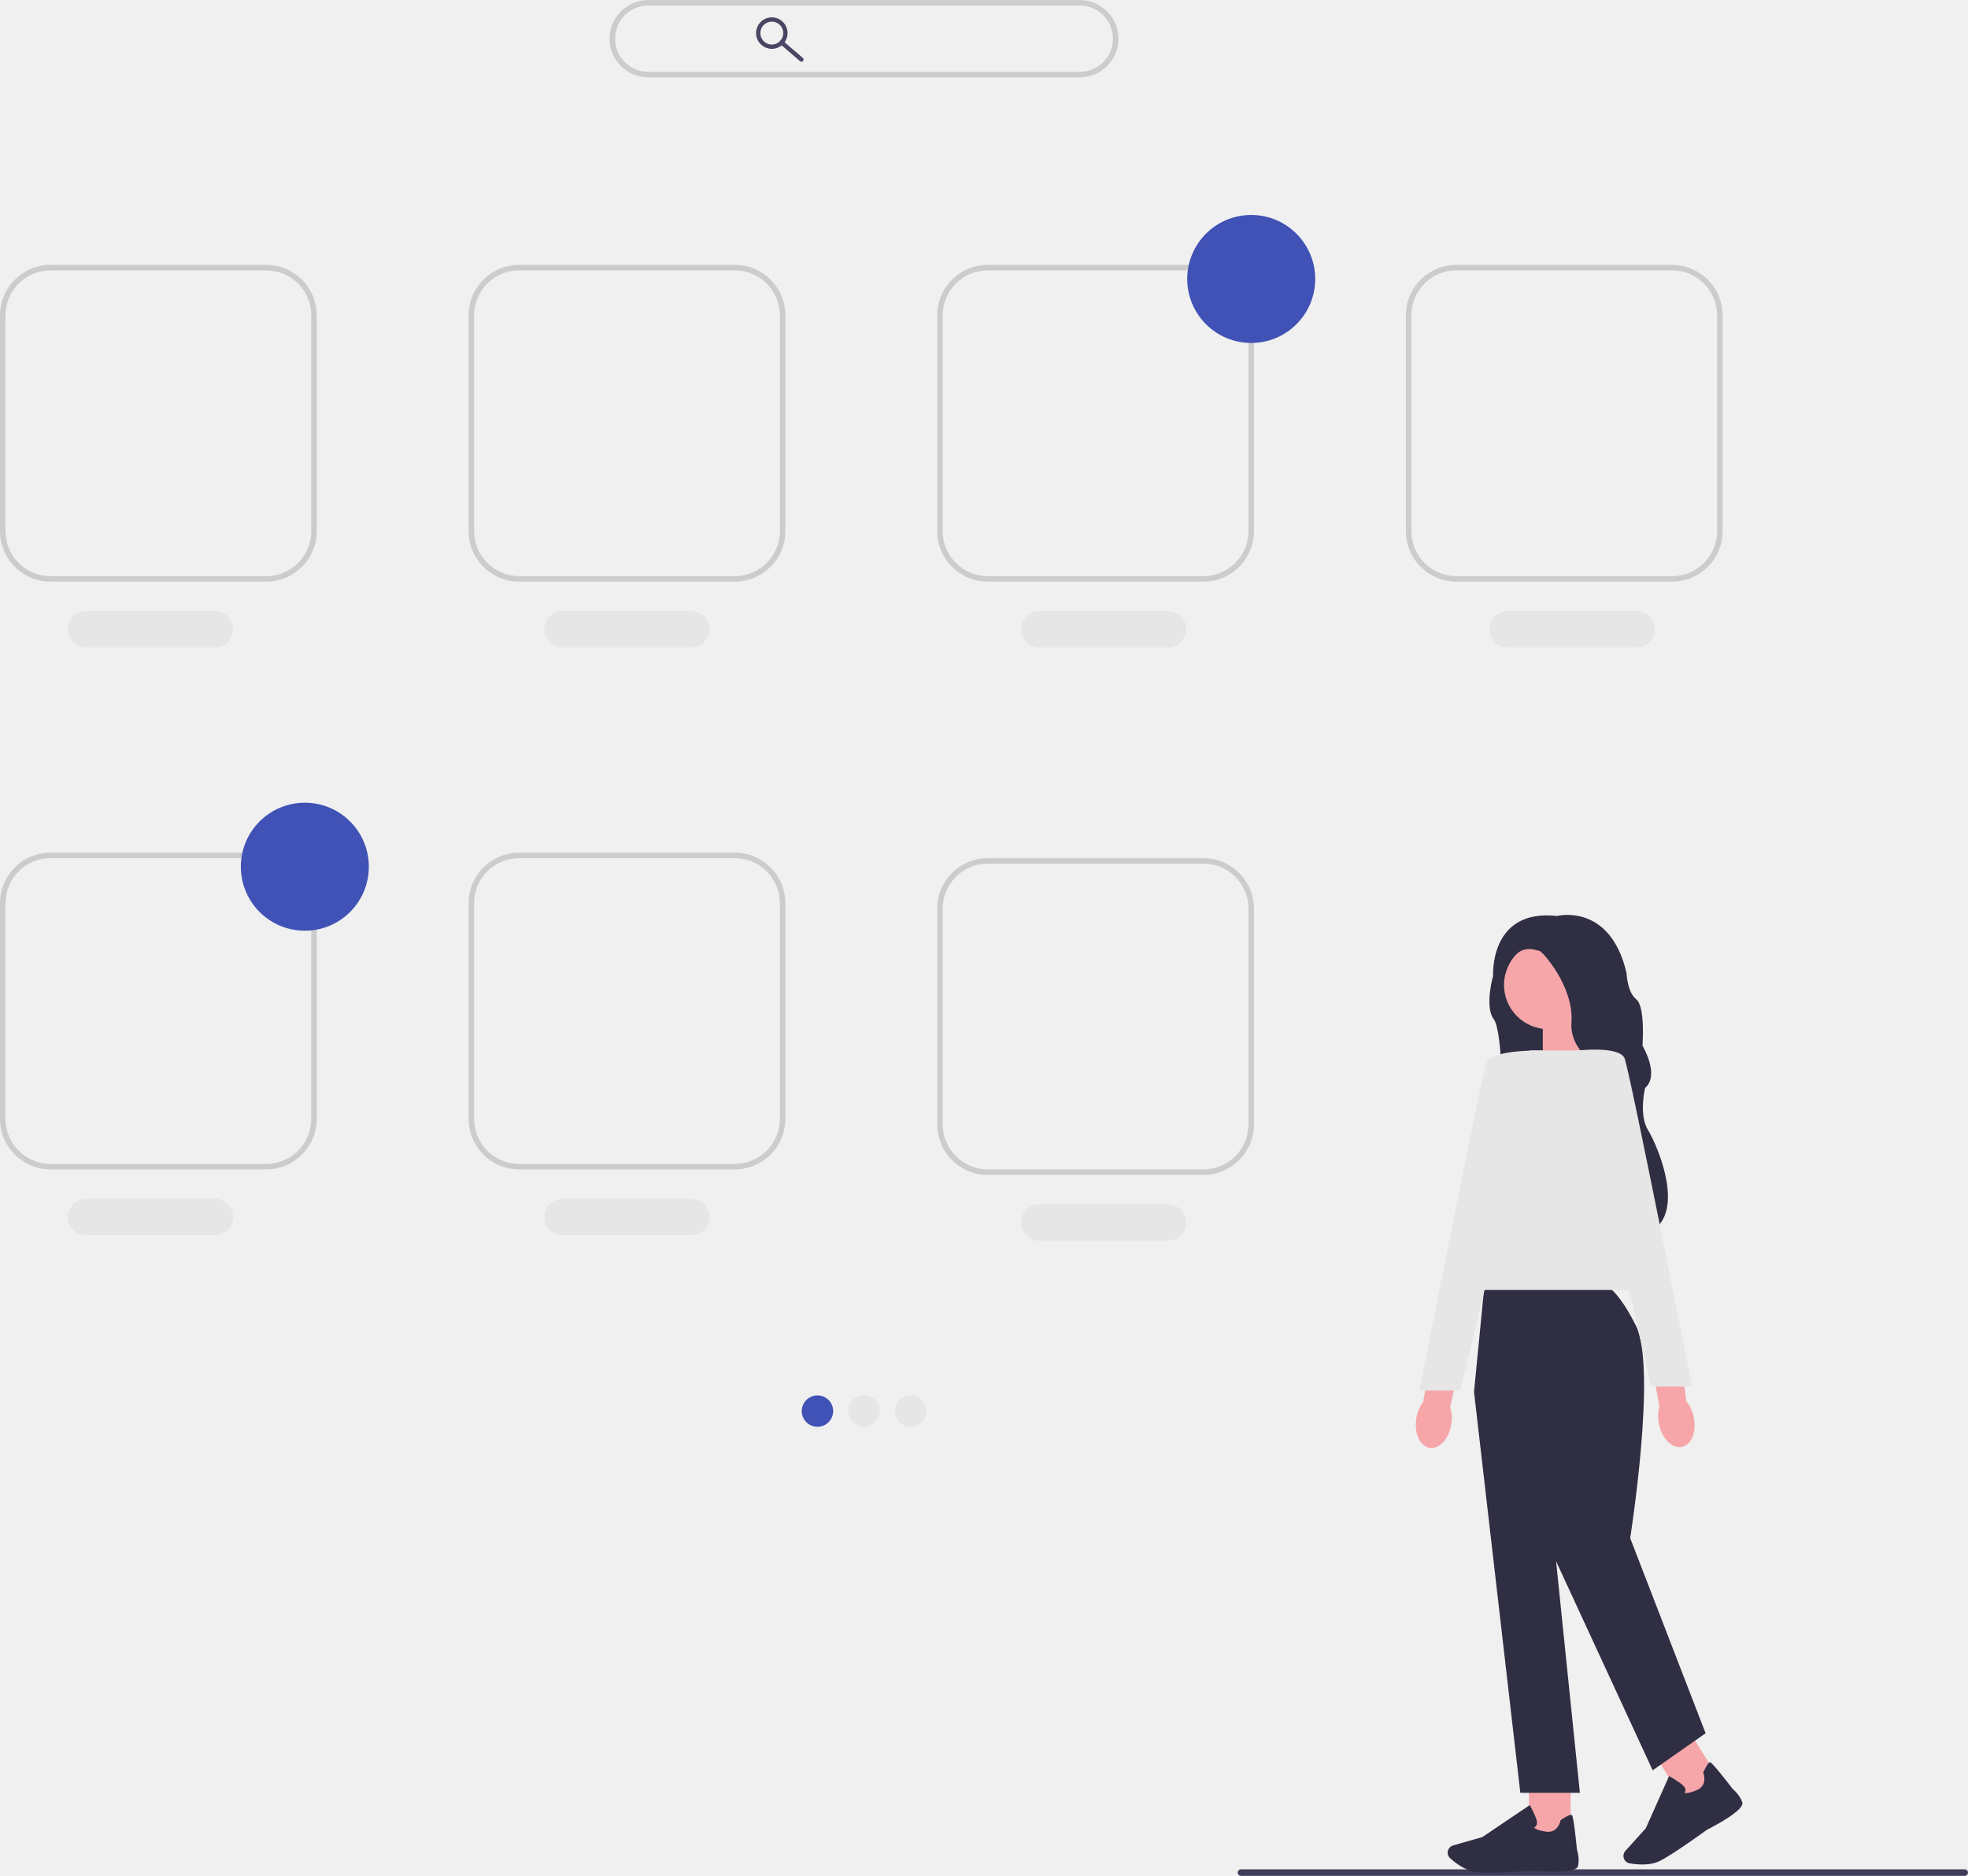
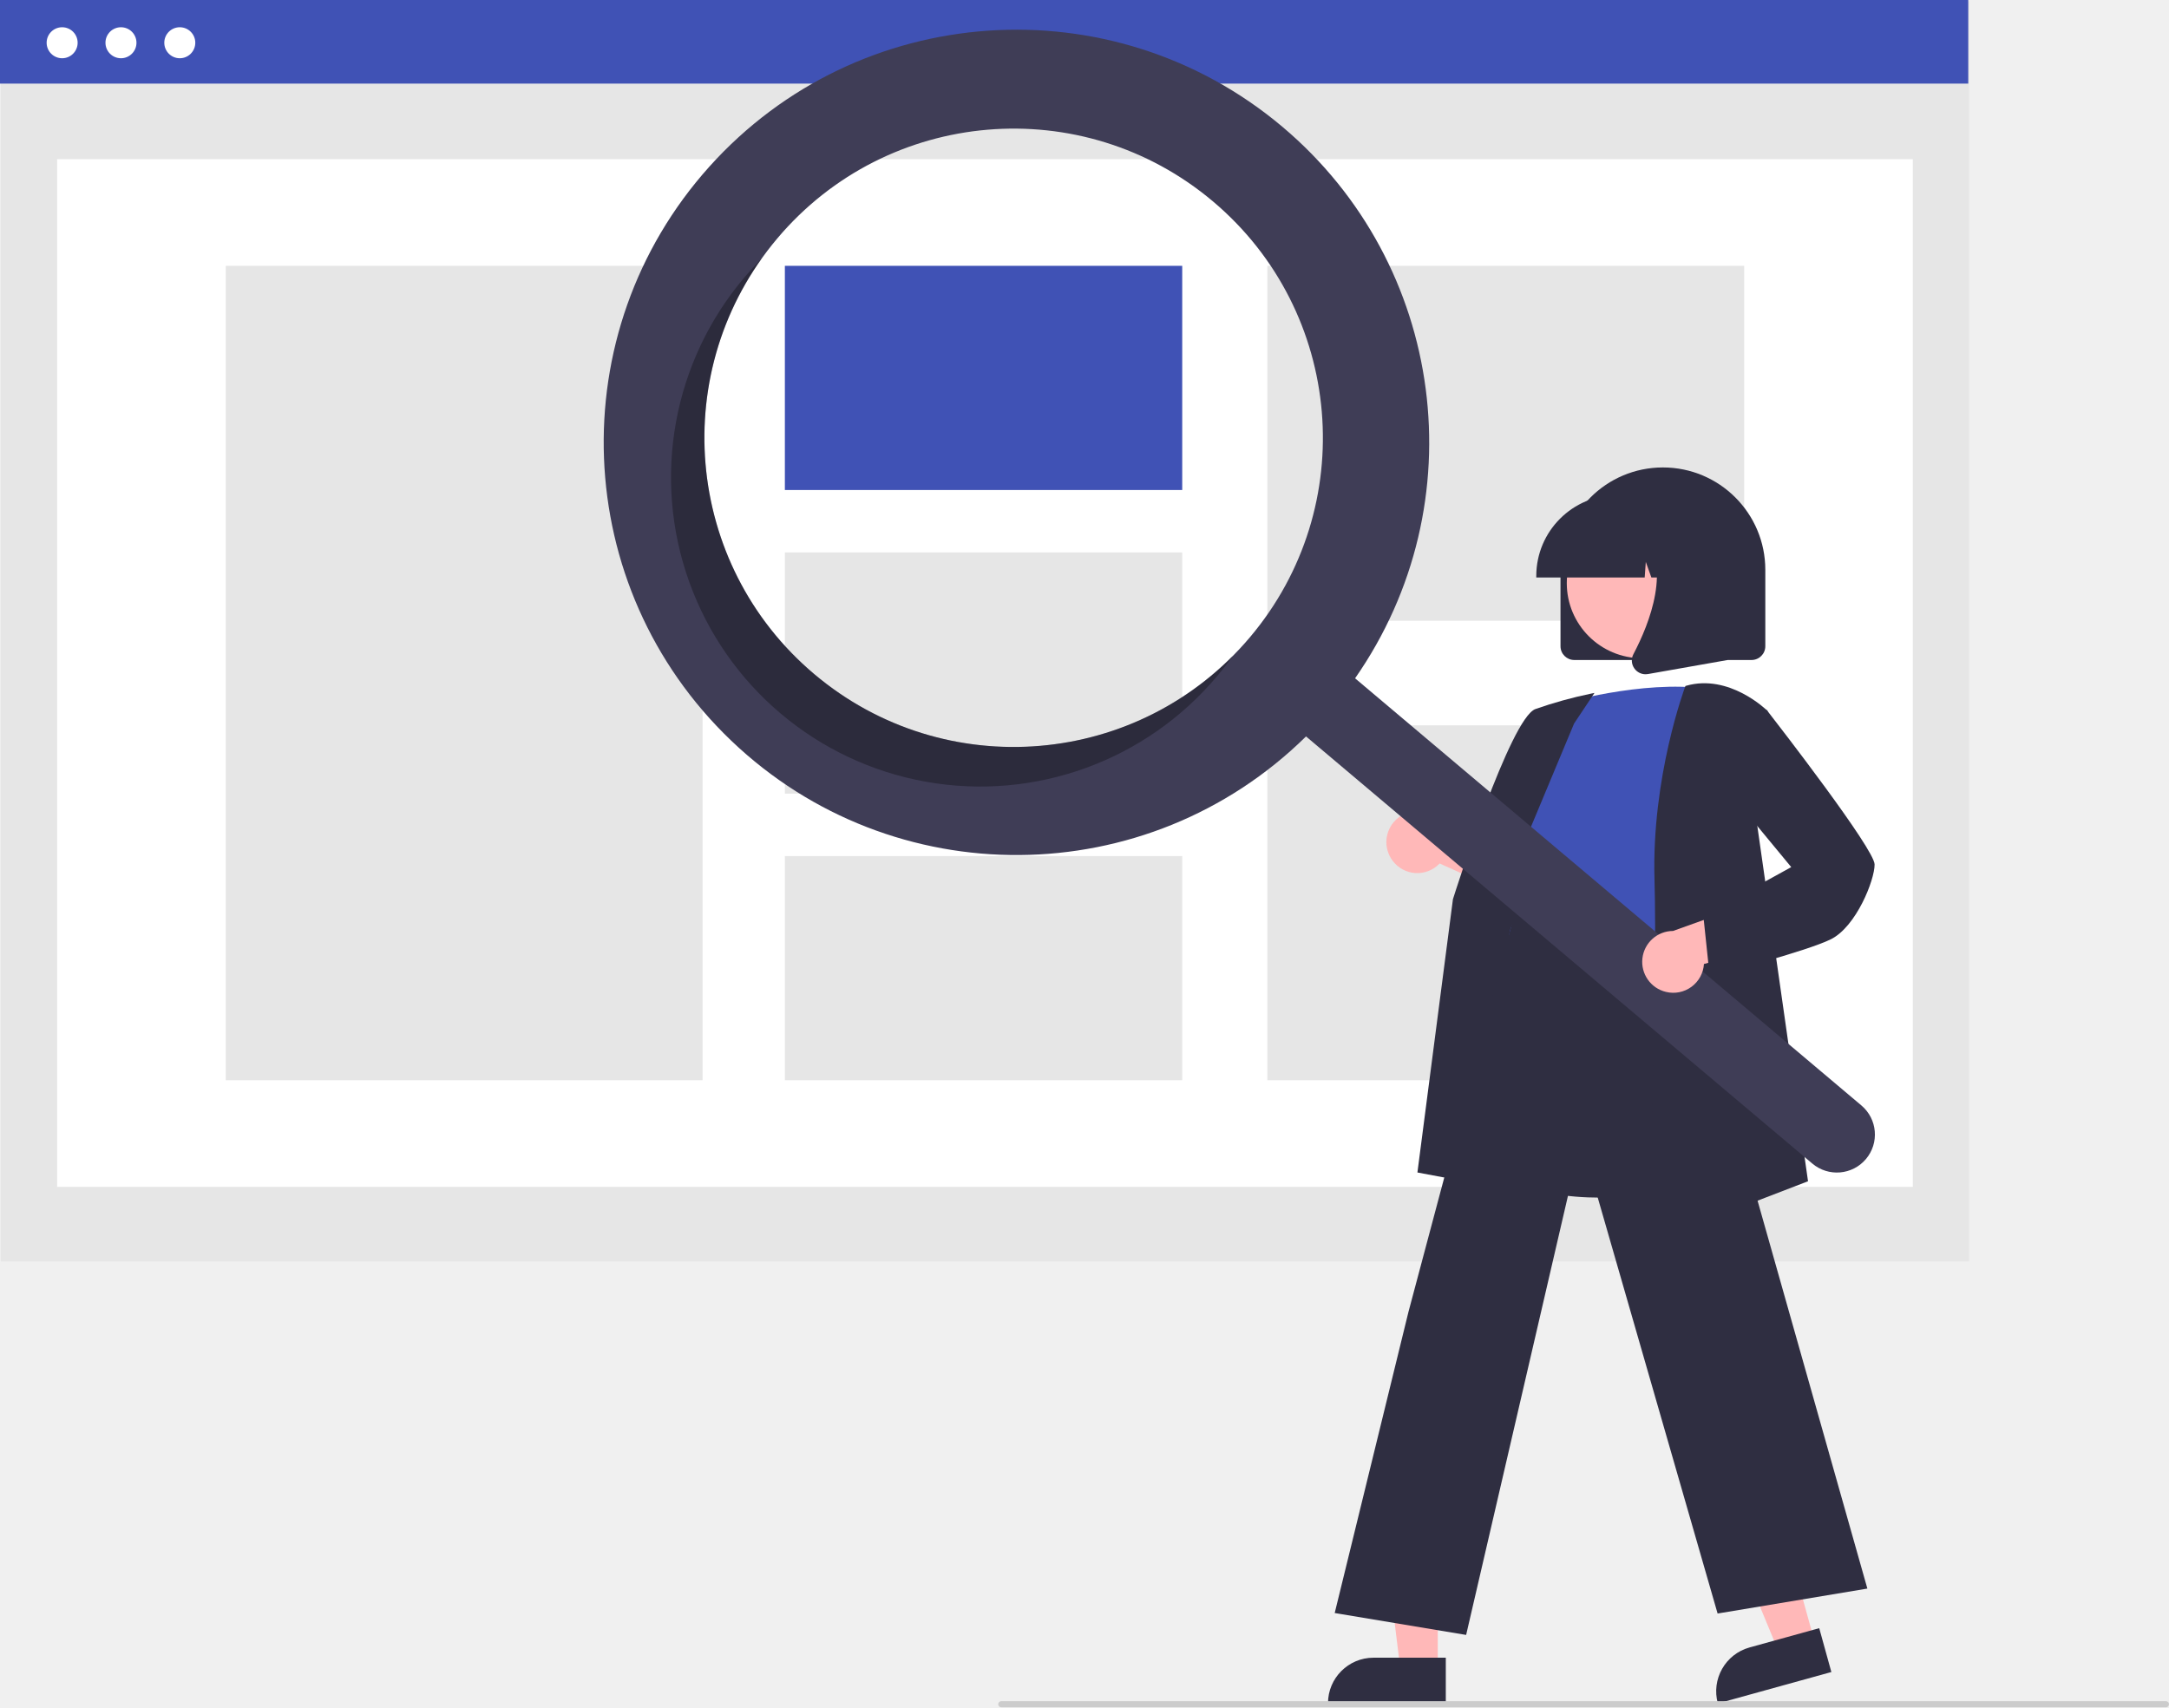
- <svg xmlns="http://www.w3.org/2000/svg" width="716.79" height="683.19" viewBox="0 0 716.79 683.19" role="img" artist="Katerina Limpitsouni" source="https://undraw.co/">
-   <path d="m450.81,682c0,.66.53,1.19,1.19,1.19h263.59c.66,0,1.19-.53,1.19-1.19s-.53-1.19-1.19-1.19h-263.59c-.66,0-1.19.53-1.19,1.19Z" fill="#3f3d58" />
-   <g>
-     <path d="m546.64,348.65l-3.05,7.63s-2.81,10.68.48,14.94,4.02,36.87.49,39.28c-3.54,2.41,44.82-22.33,44.82-22.33,0,0-18.88-43.78-19.2-43.94s-12.69-4.02-12.69-4.02l-10.84,8.43Z" fill="#2f2e43" />
-     <polygon points="578.12 386.36 561.92 391.69 561.92 368.37 576.62 368.37 578.12 386.36" fill="#f6a6a9" />
-     <path id="uuid-48393ca6-ae17-4485-8fd8-05ea309d195e-118" d="m528.6,518.76c-.88,5.34-4.44,9.17-7.96,8.56-3.52-.62-5.66-5.45-4.78-10.79.32-2.14,1.17-4.16,2.47-5.9l4.02-22.59,10.93,2.29-5.12,22.02c.67,2.08.83,4.28.44,6.41,0,0,0,0,0,0Z" fill="#f6a6a9" />
-     <rect x="556.86" y="647.44" width="15.18" height="21.53" fill="#f6a6a9" />
-     <path d="m542.08,682c-1.6,0-3.02-.04-4.09-.14-4.03-.37-7.88-3.34-9.81-5.08-.87-.78-1.15-2.03-.69-3.1h0c.32-.77.97-1.35,1.78-1.58l10.65-3.04,17.25-11.64.19.34c.07.13,1.77,3.18,2.33,5.24.22.78.16,1.44-.17,1.94-.23.35-.54.55-.8.67.31.33,1.29.99,4.3,1.47,4.4.7,5.32-3.86,5.36-4.05l.03-.15.13-.08c2.09-1.35,3.38-1.96,3.83-1.83.28.08.74.22,1.99,12.64.13.39,1,3.25.41,5.98-.65,2.97-13.63,1.95-16.23,1.71-.07,0-9.8.7-16.46.7Z" fill="#2f2e43" />
-     <rect x="606.91" y="632.91" width="15.18" height="21.53" transform="translate(-247.53 422.68) rotate(-31.95)" fill="#f6a6a9" />
-     <path d="m598.14,679.05c-1.78,0-3.42-.21-4.58-.42-1.15-.2-2.04-1.11-2.23-2.26h0c-.13-.83.11-1.66.67-2.28l7.43-8.22,8.48-19,.35.19c.13.07,3.18,1.76,4.75,3.21.6.55.9,1.14.88,1.74,0,.42-.17.76-.32.99.44.11,1.62.16,4.43-1.03,4.1-1.73,2.48-6.09,2.4-6.28l-.06-.14.07-.14c1.06-2.25,1.83-3.46,2.28-3.58.28-.08.75-.2,8.38,9.67.31.26,2.57,2.22,3.51,4.86,1.02,2.87-10.54,8.87-12.86,10.04-.07.06-12.17,8.85-17.13,11.35-1.97.99-4.3,1.3-6.43,1.3Z" fill="#2f2e43" />
-     <path d="m583.21,467.41h-42.48l-3.86,39.52,16.87,146.02h21.69l-8.67-84.34,35.18,76.14,19.28-13.49-27.47-71.08s9.81-61.93,2.1-77.35c-7.71-15.42-12.63-15.42-12.63-15.42Z" fill="#2f2e43" />
-     <polygon points="604.34 469.82 530.6 469.82 557.11 382.59 586.51 382.59 604.34 469.82" fill="#e6e6e6" />
-     <path d="m561.75,382.6s-18.31-.48-20.24,4.34c-1.93,4.82-24.58,119.52-24.58,119.52h14.94l29.88-123.86Z" fill="#e6e6e6" />
-     <circle cx="563.93" cy="358.68" r="16.14" fill="#f6a6a9" />
-     <path d="m567.06,333.6s19.44-4.98,25.38,20.88c0,0,.16,6.75,3.53,9.48,3.37,2.73,2.25,16.87,2.25,16.87,0,0,6.43,10.6.96,15.42,0,0-2.41,9.8,1.12,15.42,3.53,5.62,16.87,36.55-5.3,38.43,0,0-11.24-6.79-5.94-27.03,5.3-20.24-.64-31.42-.64-31.42,0,0-17.03-6.17-16.06-19.35.96-13.17-10.92-26.18-11.73-26.02s-9.16-4.66-12.85,10.12l-3.96-.67s-1.66-24.87,23.24-22.14Z" fill="#2f2e43" />
-     <g>
-       <path id="uuid-5634515f-d760-4925-b0a8-442b9e09929d-119" d="m616.92,516.16c1.08,5.31-.89,10.15-4.4,10.83-3.51.67-7.22-3.08-8.3-8.39-.46-2.11-.39-4.31.21-6.39l-4.27-22.54,11.03-1.74,3.03,22.41c1.37,1.71,2.29,3.71,2.69,5.84,0,0,0,0,0,0Z" fill="#f6a6a9" />
-       <path d="m573.66,382.7s16.13-2.04,18.06,2.78c1.93,4.82,24.58,119.52,24.58,119.52h-14.94s-27.69-122.29-27.69-122.29Z" fill="#e6e6e6" />
-     </g>
-   </g>
-   <path d="m96.98,211.83H18.38c-10.13,0-18.38-8.24-18.38-18.38v-78.6c0-10.13,8.24-18.38,18.38-18.38h78.6c10.13,0,18.38,8.24,18.38,18.38v78.6c0,10.13-8.24,18.38-18.38,18.38ZM18.38,98.48c-9.03,0-16.38,7.35-16.38,16.38v78.6c0,9.03,7.35,16.38,16.38,16.38h78.6c9.03,0,16.38-7.35,16.38-16.38v-78.6c0-9.03-7.35-16.38-16.38-16.38H18.38Z" fill="#ccc" />
-   <path d="m267.66,211.83h-78.6c-10.13,0-18.38-8.24-18.38-18.38v-78.6c0-10.13,8.24-18.38,18.38-18.38h78.6c10.13,0,18.38,8.24,18.38,18.38v78.6c0,10.13-8.24,18.38-18.38,18.38Zm-78.6-113.36c-9.03,0-16.38,7.35-16.38,16.38v78.6c0,9.03,7.35,16.38,16.38,16.38h78.6c9.03,0,16.38-7.35,16.38-16.38v-78.6c0-9.03-7.35-16.38-16.38-16.38h-78.6Z" fill="#ccc" />
-   <path d="m267.66,425.9h-78.6c-10.13,0-18.38-8.24-18.38-18.38v-78.6c0-10.13,8.24-18.38,18.38-18.38h78.6c10.13,0,18.38,8.24,18.38,18.38v78.6c0,10.13-8.24,18.38-18.38,18.38Zm-78.6-113.36c-9.03,0-16.38,7.35-16.38,16.38v78.6c0,9.03,7.35,16.38,16.38,16.38h78.6c9.03,0,16.38-7.35,16.38-16.38v-78.6c0-9.03-7.35-16.38-16.38-16.38h-78.6Z" fill="#ccc" />
-   <path d="m96.98,425.9H18.38c-10.13,0-18.38-8.24-18.38-18.38v-78.6c0-10.13,8.24-18.38,18.38-18.38h78.6c10.13,0,18.38,8.24,18.38,18.38v78.6c0,10.13-8.24,18.38-18.38,18.38Zm-78.6-113.36c-9.03,0-16.38,7.35-16.38,16.38v78.6c0,9.03,7.35,16.38,16.38,16.38h78.6c9.03,0,16.38-7.35,16.38-16.38v-78.6c0-9.03-7.35-16.38-16.38-16.38H18.38Z" fill="#ccc" />
-   <circle cx="111.03" cy="315.66" r="23.31" fill="#4052B5" />
-   <path d="m438.34,211.83h-78.6c-10.13,0-18.38-8.24-18.38-18.38v-78.6c0-10.13,8.24-18.38,18.38-18.38h78.6c10.13,0,18.38,8.24,18.38,18.38v78.6c0,10.13-8.24,18.38-18.38,18.38Zm-78.6-113.36c-9.03,0-16.38,7.35-16.38,16.38v78.6c0,9.03,7.35,16.38,16.38,16.38h78.6c9.03,0,16.38-7.35,16.38-16.38v-78.6c0-9.03-7.35-16.38-16.38-16.38h-78.6Z" fill="#ccc" />
-   <circle cx="455.72" cy="101.6" r="23.31" fill="#4052B5" />
-   <path d="m78.21,235.83H31.32c-3.67,0-6.65-2.98-6.65-6.65s2.98-6.65,6.65-6.65h46.89c3.67,0,6.65,2.98,6.65,6.65s-2.98,6.65-6.65,6.65Z" fill="#e6e6e6" />
-   <path d="m251.8,235.83h-46.89c-3.67,0-6.65-2.98-6.65-6.65s2.98-6.65,6.65-6.65h46.89c3.67,0,6.65,2.98,6.65,6.65s-2.98,6.65-6.65,6.65Z" fill="#e6e6e6" />
-   <path d="m425.4,235.83h-46.89c-3.67,0-6.65-2.98-6.65-6.65s2.98-6.65,6.65-6.65h46.89c3.67,0,6.65,2.98,6.65,6.65s-2.98,6.65-6.65,6.65Z" fill="#e6e6e6" />
-   <path d="m438.34,427.9h-78.6c-10.13,0-18.38-8.24-18.38-18.38v-78.6c0-10.13,8.24-18.38,18.38-18.38h78.6c10.13,0,18.38,8.24,18.38,18.38v78.6c0,10.13-8.24,18.38-18.38,18.38Zm-78.6-113.36c-9.03,0-16.38,7.35-16.38,16.38v78.6c0,9.03,7.35,16.38,16.38,16.38h78.6c9.03,0,16.38-7.35,16.38-16.38v-78.6c0-9.03-7.35-16.38-16.38-16.38h-78.6Z" fill="#ccc" />
-   <path d="m425.4,451.89h-46.89c-3.67,0-6.65-2.98-6.65-6.65s2.98-6.65,6.65-6.65h46.89c3.67,0,6.65,2.98,6.65,6.65s-2.98,6.65-6.65,6.65Z" fill="#e6e6e6" />
-   <path d="m609.03,211.83h-78.6c-10.13,0-18.38-8.24-18.38-18.38v-78.6c0-10.13,8.24-18.38,18.38-18.38h78.6c10.13,0,18.38,8.24,18.38,18.38v78.6c0,10.13-8.24,18.38-18.38,18.38Zm-78.6-113.36c-9.03,0-16.38,7.35-16.38,16.38v78.6c0,9.03,7.35,16.38,16.38,16.38h78.6c9.03,0,16.38-7.35,16.38-16.38v-78.6c0-9.03-7.35-16.38-16.38-16.38h-78.6Z" fill="#ccc" />
-   <path d="m596.08,235.83h-46.89c-3.67,0-6.65-2.98-6.65-6.65s2.98-6.65,6.65-6.65h46.89c3.67,0,6.65,2.98,6.65,6.65s-2.98,6.65-6.65,6.65Z" fill="#e6e6e6" />
-   <path d="m78.21,449.89H31.32c-3.67,0-6.65-2.98-6.65-6.65s2.98-6.65,6.65-6.65h46.89c3.67,0,6.65,2.98,6.65,6.65s-2.98,6.65-6.65,6.65Z" fill="#e6e6e6" />
-   <path d="m251.8,449.89h-46.89c-3.67,0-6.65-2.98-6.65-6.65s2.98-6.65,6.65-6.65h46.89c3.67,0,6.65,2.98,6.65,6.65s-2.98,6.65-6.65,6.65Z" fill="#e6e6e6" />
-   <g>
-     <circle cx="297.74" cy="513.92" r="5.72" fill="#4052B5" />
-     <circle cx="314.7" cy="513.92" r="5.72" fill="#e6e6e6" />
-     <circle cx="331.66" cy="513.92" r="5.72" fill="#e6e6e6" />
-   </g>
-   <path d="m393.26,28.19h-157.14c-7.77,0-14.09-6.32-14.09-14.09s6.32-14.09,14.09-14.09h157.14c7.77,0,14.09,6.32,14.09,14.09s-6.32,14.09-14.09,14.09ZM236.13,2c-6.67,0-12.09,5.43-12.09,12.09s5.43,12.09,12.09,12.09h157.14c6.67,0,12.09-5.43,12.09-12.09s-5.43-12.09-12.09-12.09h-157.14Z" fill="#ccc" />
-   <g>
-     <path d="m281.11,17.78c-3.16,0-5.73-2.57-5.73-5.73s2.57-5.73,5.73-5.73,5.73,2.57,5.73,5.73-2.57,5.73-5.73,5.73Zm0-9.9c-2.3,0-4.17,1.87-4.17,4.17s1.87,4.17,4.17,4.17,4.17-1.87,4.17-4.17-1.87-4.17-4.17-4.17Z" fill="#484662" />
-     <path d="m291.91,22.47c-.18,0-.36-.06-.51-.19l-7.24-6.21c-.33-.28-.36-.77-.08-1.1.28-.33.77-.36,1.1-.08l7.24,6.21c.33.28.36.77.08,1.1-.15.18-.37.27-.59.27Z" fill="#484662" />
-   </g>
+ <svg xmlns="http://www.w3.org/2000/svg" width="709.533" height="558.594" viewBox="0 0 709.533 558.594" role="img" artist="Katerina Limpitsouni" source="https://undraw.co/">
+   <rect x="0.275" y="0.365" width="643.862" height="412.358" fill="#e6e6e6" />
+   <rect x="18.686" y="52.085" width="607.039" height="336.243" fill="#fff" />
+   <rect width="643.862" height="27.354" fill="#4052B5" />
+   <circle cx="20.327" cy="13.985" r="5.07" fill="#fff" />
+   <circle cx="39.571" cy="13.985" r="5.07" fill="#fff" />
+   <circle cx="58.814" cy="13.985" r="5.07" fill="#fff" />
+   <rect x="73.844" y="86.973" width="155.981" height="266.467" fill="#e6e6e6" />
+   <rect x="256.75" y="86.973" width="129.984" height="73.348" fill="#4052B5" />
+   <rect x="256.75" y="180.747" width="129.984" height="78.919" fill="#e6e6e6" />
+   <rect x="256.75" y="280.092" width="129.984" height="73.348" fill="#e6e6e6" />
+   <rect x="414.587" y="86.973" width="155.981" height="116.125" fill="#e6e6e6" />
+   <rect x="414.587" y="237.315" width="155.981" height="116.125" fill="#e6e6e6" />
+   <path d="M755.712,382.143v-25a33.5,33.5,0,1,1,67,0v25a4.505,4.505,0,0,1-4.5,4.5h-58A4.505,4.505,0,0,1,755.712,382.143Z" transform="translate(-245.2337 -170.7031)" fill="#2f2e41" />
+   <polygon points="593.514 536.786 581.698 540.056 563.462 496.038 580.901 491.212 593.514 536.786" fill="#ffb8b8" />
+   <path d="M819.385,708.282h23.644a0,0,0,0,1,0,0v14.887a0,0,0,0,1,0,0H804.498a0,0,0,0,1,0,0v0A14.887,14.887,0,0,1,819.385,708.282Z" transform="translate(-406.293 74.94457) rotate(-15.46951)" fill="#2f2e41" />
+   <polygon points="470.328 545.875 458.068 545.875 452.235 498.587 470.33 498.587 470.328 545.875" fill="#ffb8b8" />
+   <path d="M449.311,542.372h23.644a0,0,0,0,1,0,0v14.887a0,0,0,0,1,0,0H434.424a0,0,0,0,1,0,0v0A14.887,14.887,0,0,1,449.311,542.372Z" fill="#2f2e41" />
+   <path d="M700.778,452.301a10.056,10.056,0,0,0,15.392.917l32.59,14.658L745.796,449.545l-30.494-11.109a10.11,10.11,0,0,0-14.524,13.865Z" transform="translate(-245.2337 -170.7031)" fill="#ffb8b8" />
+   <path d="M768.492,562.539c-10.239,0-20.839-1.525-29.749-6.062a38.416,38.416,0,0,1-19.709-23.565c-4.642-14.699,1.211-29.14,6.871-43.105,3.508-8.654,6.821-16.827,7.68-24.884l.3-2.86c1.339-12.848,2.495-23.943,8.897-28.105,3.318-2.157,7.78-2.28,13.641-.377l55.045,17.881-2.024,104.49-.334.112C808.823,556.161,789.418,562.539,768.492,562.539Z" transform="translate(-245.2337 -170.7031)" fill="#2f2e41" />
+   <path d="M755.462,401.051s27-8,48-5c0,0-12,66-8,88s-69.5,8.5-54.5-12.5l5-25s-10-10-1-22Z" transform="translate(-245.2337 -170.7031)" fill="#4052B5" />
+   <path d="M742.182,560.558l-33.276-6.239,11.618-89.407c.781-2.496,18.778-59.143,26.952-62.208a139.517,139.517,0,0,1,18.166-5.047l1.184-.237-6.672,10.009-26.564,63.654Z" transform="translate(-245.2337 -170.7031)" fill="#2f2e41" />
+   <path d="M724.843,705.622l-42.995-7.166,24.128-98.524,35.903-134.737.354,2.393c.028.178,3.382,17.78,53.151,9.97l.438-.068.121.426,60.152,212.538-48.99,8.165L762.422,543.551Z" transform="translate(-245.2337 -170.7031)" fill="#2f2e41" />
+   <path d="M784.436,577.29l.027-.756c.03-.84,2.988-84.373,2-117.967-.991-33.709,9.922-62.901,10.032-63.192l.089-.234.241-.069c14.12-4.034,26.369,8.005,26.491,8.127l.172.172-4.021,33.176,17.216,120.642Z" transform="translate(-245.2337 -170.7031)" fill="#2f2e41" />
+   <circle cx="537.095" cy="190.797" r="24.561" fill="#ffb8b8" />
+   <path d="M747.787,359.143a26.53,26.53,0,0,1,26.5-26.5h5a26.53,26.53,0,0,1,26.5,26.5v.5H795.22l-3.604-10.092-.721,10.092h-5.461l-1.818-5.092-.364,5.092H747.787Z" transform="translate(-245.2337 -170.7031)" fill="#2f2e41" />
+   <path d="M779.911,389.454a4.433,4.433,0,0,1-.352-4.707c5.299-10.078,12.717-28.7,2.87-40.185l-.708-.825h28.587V386.658l-25.969,4.582a4.596,4.596,0,0,1-.796.07A4.482,4.482,0,0,1,779.911,389.454Z" transform="translate(-245.2337 -170.7031)" fill="#2f2e41" />
+   <path d="M664.814,212.249a135.02,135.02,0,1,0,7.655,199.403L838.087,551.4a12.442,12.442,0,0,0,16.066-19.003l-.018-.015L688.516,392.634A135.027,135.027,0,0,0,664.814,212.249ZM654.137,379.177a101.158,101.158,0,1,1-12.077-142.548l0,0A101.158,101.158,0,0,1,654.137,379.177Z" transform="translate(-245.2337 -170.7031)" fill="#3f3d56" />
+   <path d="M511.589,391.254a101.163,101.163,0,0,1-17.166-135.989q-2.901,2.922-5.609,6.12A101.158,101.158,0,1,0,643.438,391.856q2.702-3.202,5.089-6.559A101.163,101.163,0,0,1,511.589,391.254Z" transform="translate(-245.2337 -170.7031)" opacity="0.3" style="isolation:isolate" />
+   <path d="M790.214,495.239a10.056,10.056,0,0,0,12.424-9.133l34.433-9.557L823.074,464.346l-30.552,10.947A10.11,10.11,0,0,0,790.214,495.239Z" transform="translate(-245.2337 -170.7031)" fill="#ffb8b8" />
+   <path d="M804.526,490.18,802.43,470.274l28.762-15.869-18.752-22.7L815.5,406.205l7.62-3.266.237.305c3.593,4.62,35.105,45.281,35.105,50.307,0,5.163-6.029,20.323-14.276,24.447-7.956,3.978-37.831,11.709-39.099,12.037Z" transform="translate(-245.2337 -170.7031)" fill="#2f2e41" />
+   <path d="M953.766,729.297h-381a1,1,0,1,1,0-2h381a1,1,0,0,1,0,2Z" transform="translate(-245.2337 -170.7031)" fill="#ccc" />
</svg>
